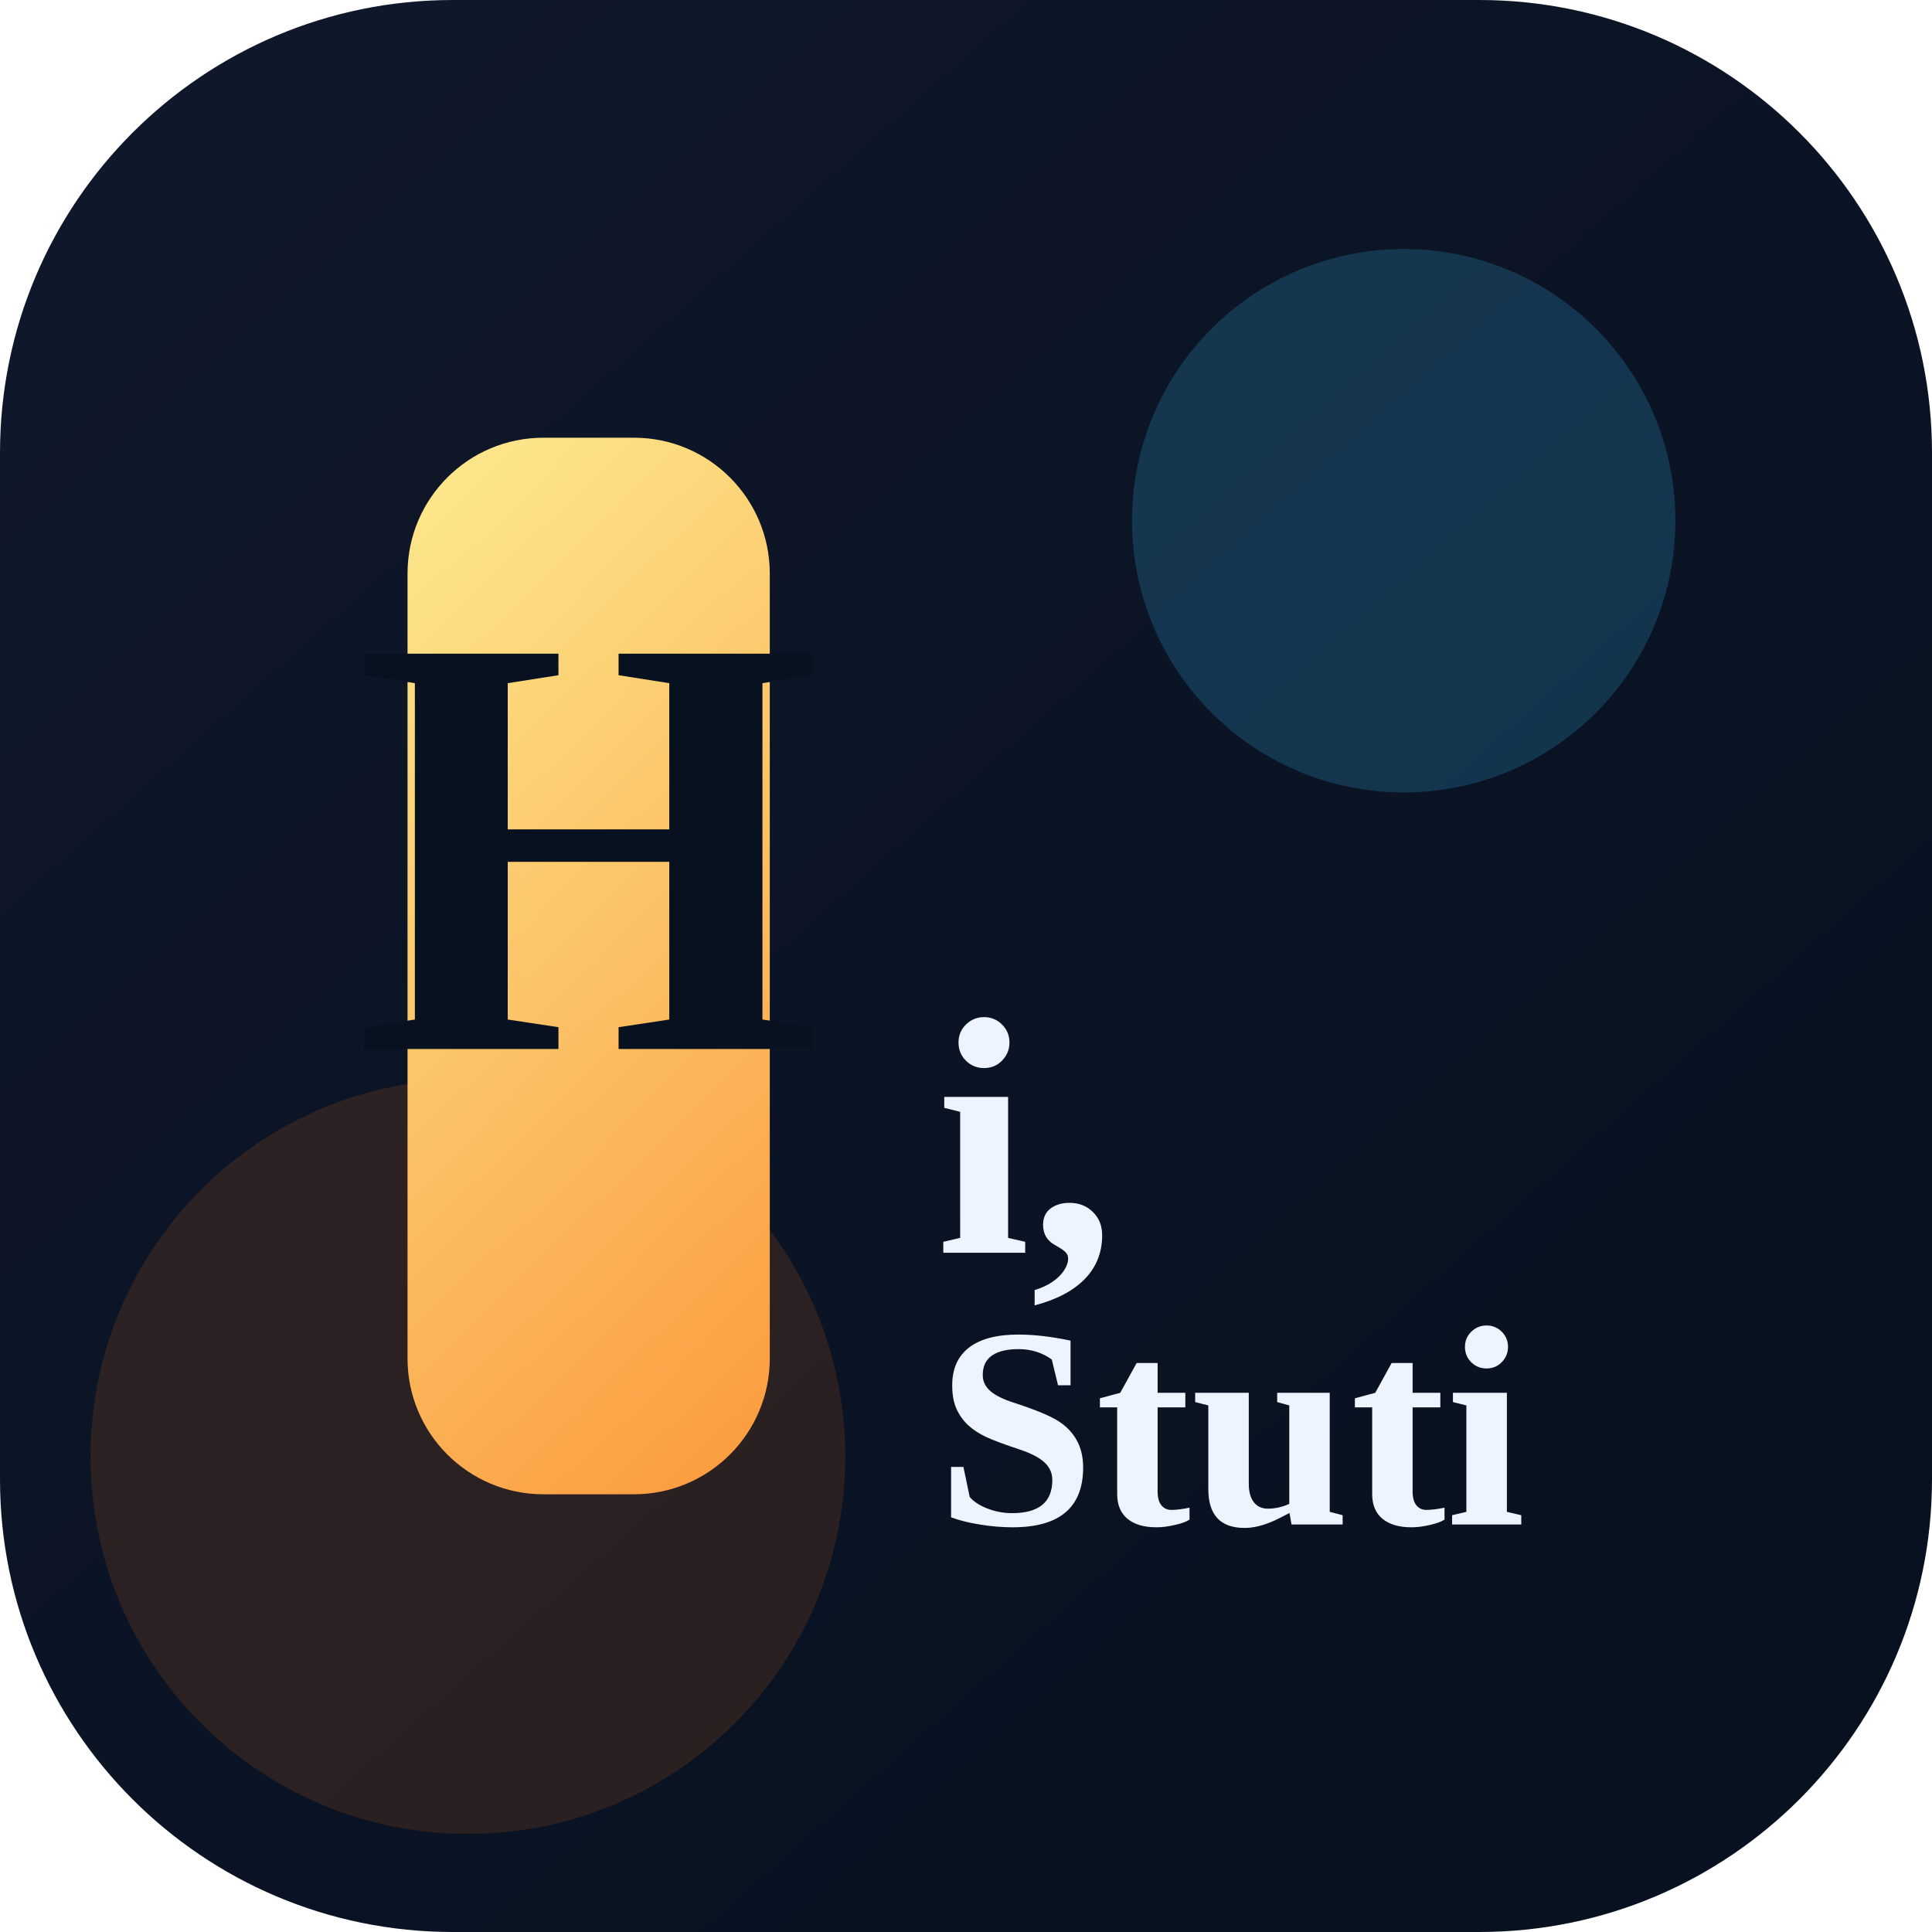
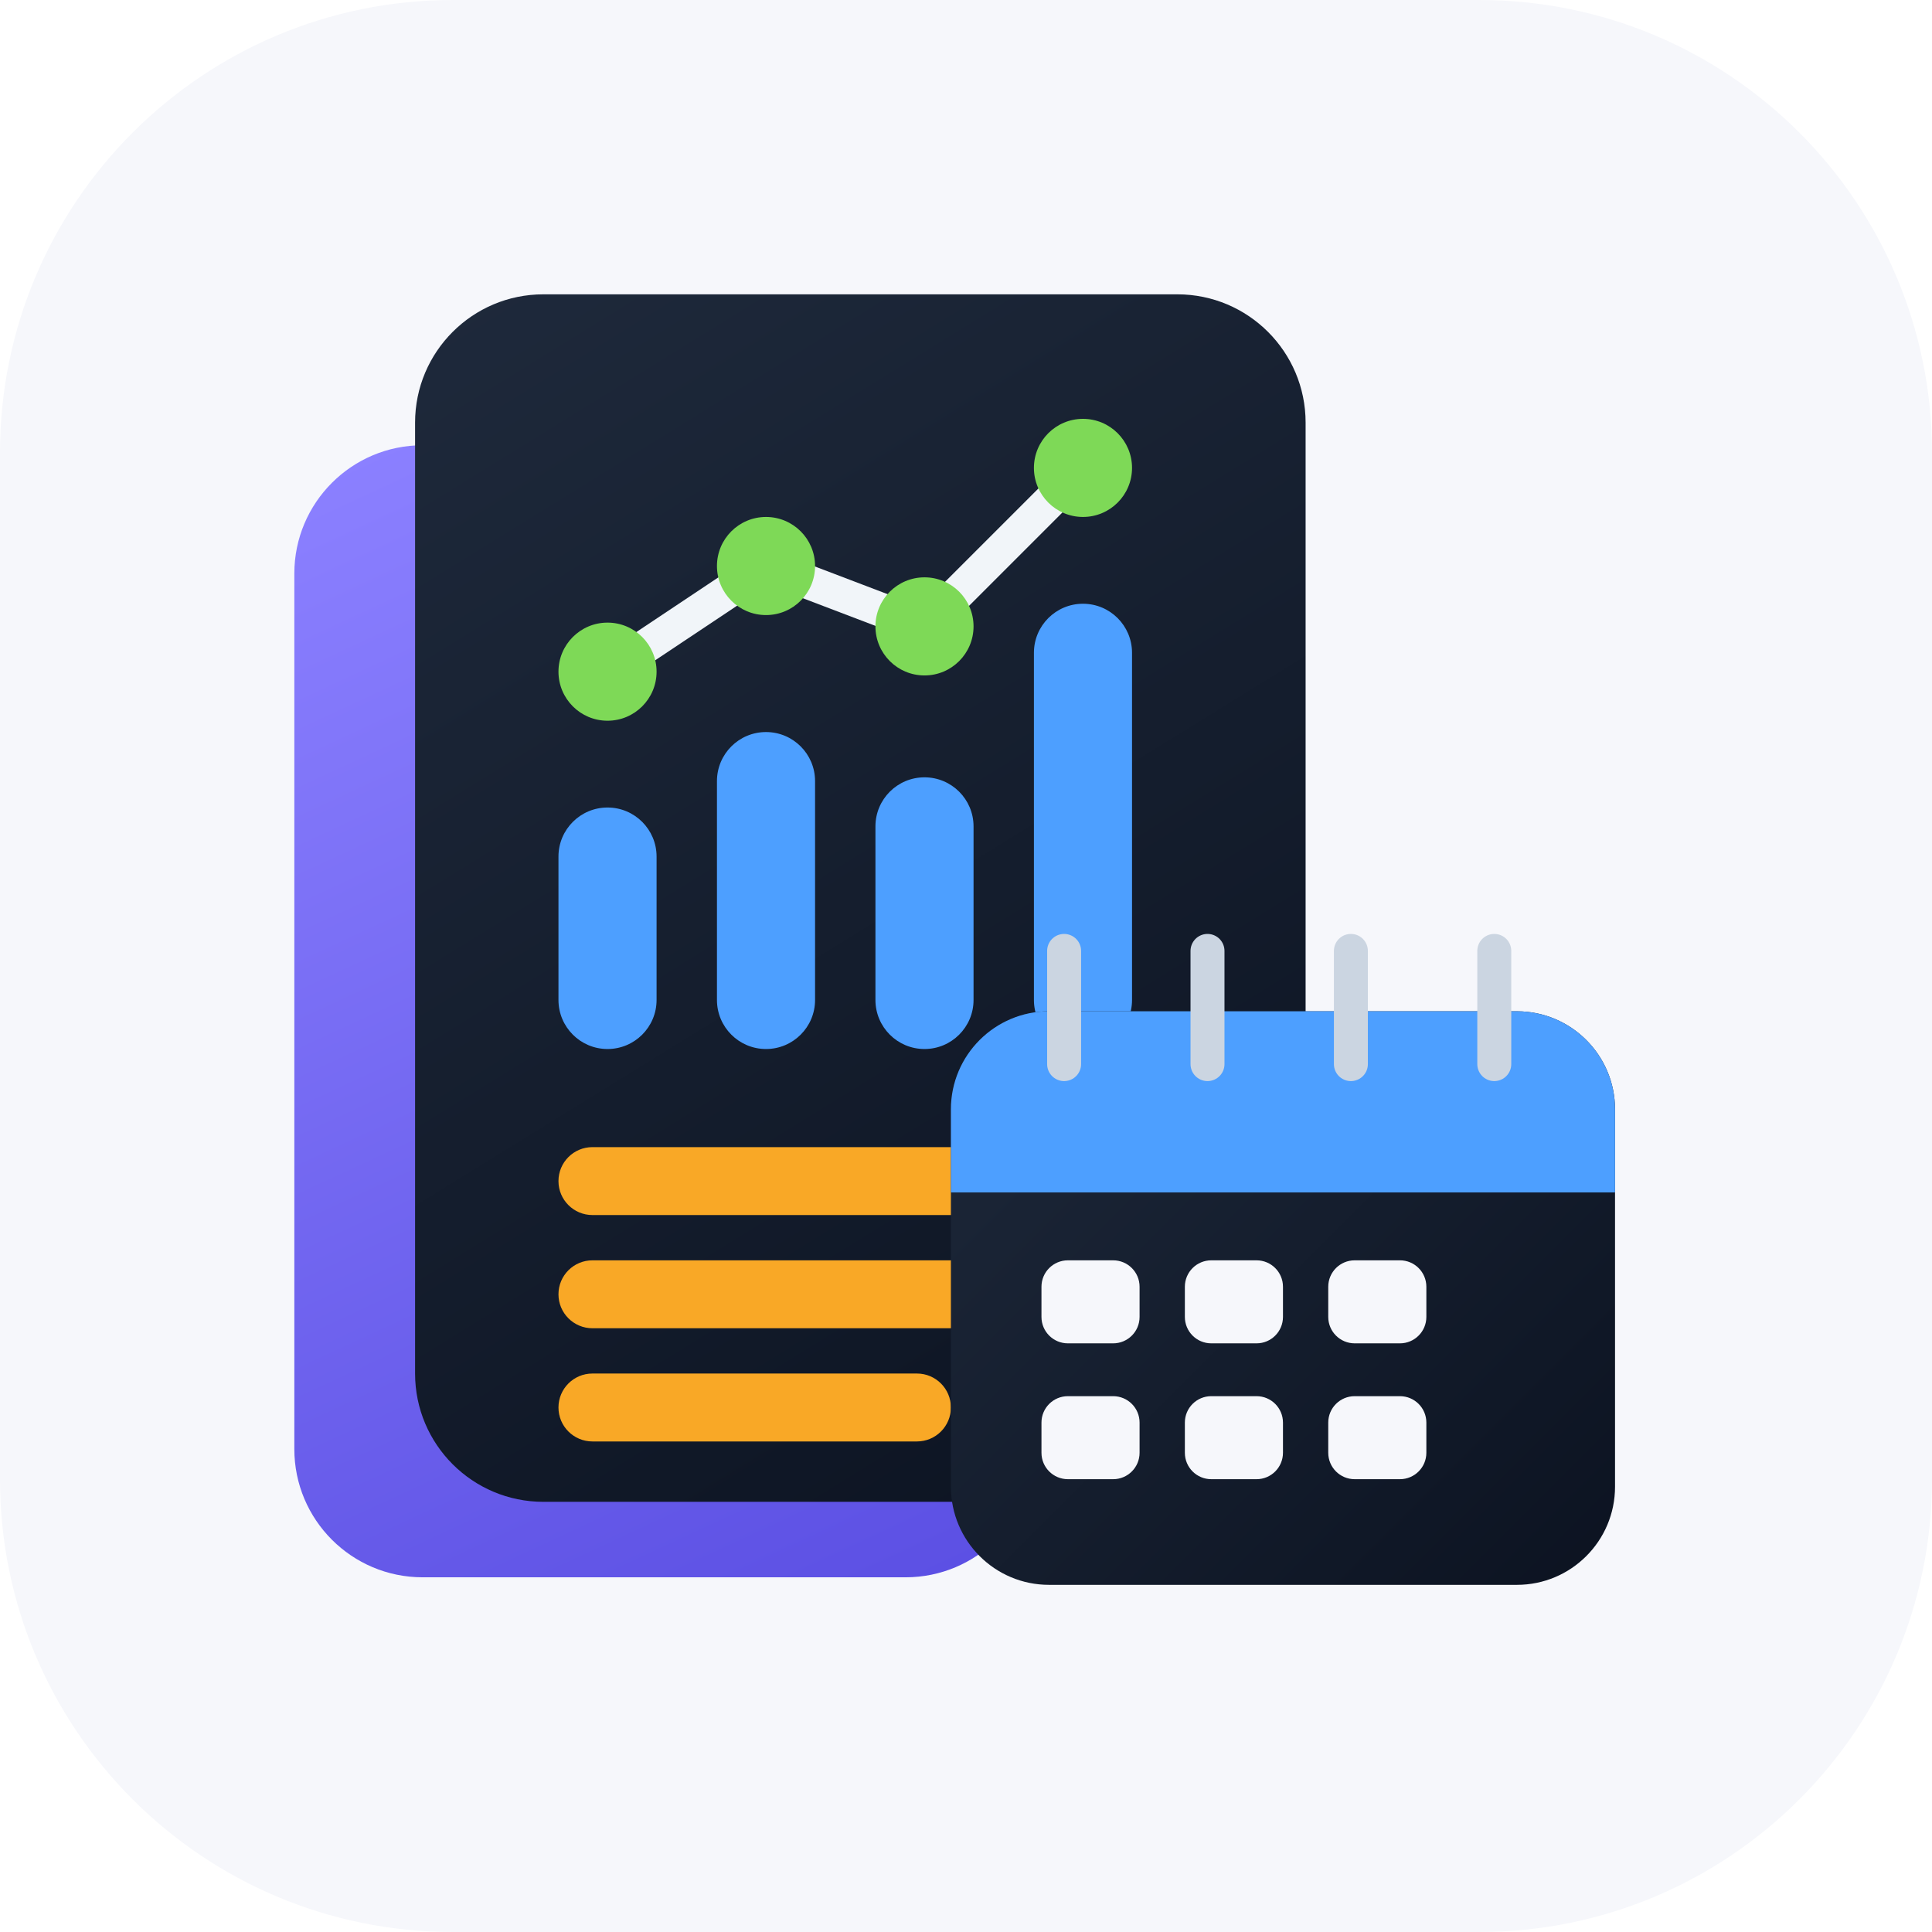
- <svg xmlns="http://www.w3.org/2000/svg" width="512" height="512" viewBox="0 0 512 512" role="img" aria-label="Hi Stuti app icon">
+ <svg xmlns="http://www.w3.org/2000/svg" width="512" height="512" viewBox="0 0 512 512" role="img" aria-label="Weekly Report">
  <defs>
-     <linearGradient id="bg" x1="64" y1="40" x2="448" y2="472" gradientUnits="userSpaceOnUse">
-       <stop stop-color="#0f172a" />
-       <stop offset="1" stop-color="#07111f" />
+     <linearGradient id="sheet" x1="150" y1="60" x2="360" y2="400" gradientUnits="userSpaceOnUse">
+       <stop stop-color="#1e293b" />
+       <stop offset="1" stop-color="#0b1220" />
    </linearGradient>
-     <linearGradient id="accent" x1="124" y1="120" x2="388" y2="392" gradientUnits="userSpaceOnUse">
-       <stop stop-color="#fde68a" />
-       <stop offset="1" stop-color="#f97316" />
+     <linearGradient id="back" x1="96" y1="120" x2="240" y2="430" gradientUnits="userSpaceOnUse">
+       <stop stop-color="#8b80ff" />
+       <stop offset="1" stop-color="#5b4fe3" />
+     </linearGradient>
+     <linearGradient id="cal" x1="250" y1="250" x2="430" y2="430" gradientUnits="userSpaceOnUse">
+       <stop stop-color="#1e293b" />
+       <stop offset="1" stop-color="#0b1220" />
    </linearGradient>
  </defs>
-   <rect width="512" height="512" rx="120" fill="url(#bg)" />
-   <circle cx="372" cy="138" r="72" fill="#38bdf8" fill-opacity="0.2" />
-   <circle cx="124" cy="386" r="100" fill="#f97316" fill-opacity="0.14" />
-   <rect x="108" y="116" width="96" height="280" rx="36" fill="url(#accent)" />
-   <text x="156" y="278" text-anchor="middle" font-family="Georgia, 'Times New Roman', serif" font-size="160" font-weight="700" fill="#07111f">H</text>
-   <text x="248" y="332" font-family="Georgia, 'Times New Roman', serif" font-size="90" font-weight="700" fill="#eef4ff">i,</text>
-   <text x="248" y="404" font-family="Georgia, 'Times New Roman', serif" font-size="76" font-weight="700" fill="#eef4ff">Stuti</text>
+   <rect width="512" height="512" rx="120" fill="#f6f7fb" />
+   <rect x="78" y="118" width="196" height="300" rx="34" fill="url(#back)" />
+   <rect x="110" y="78" width="236" height="320" rx="34" fill="url(#sheet)" />
+   <g fill="#4d9fff">
+     <rect x="148" y="214" width="26" height="64" rx="13" />
+     <rect x="190" y="194" width="26" height="84" rx="13" />
+     <rect x="232" y="206" width="26" height="72" rx="13" />
+     <rect x="274" y="160" width="26" height="118" rx="13" />
+   </g>
+   <polyline points="161,178 203,150 245,166 287,124" fill="none" stroke="#f1f5f9" stroke-width="9" stroke-linecap="round" stroke-linejoin="round" />
+   <g fill="#7ed957">
+     <circle cx="161" cy="178" r="13" />
+     <circle cx="203" cy="150" r="13" />
+     <circle cx="245" cy="166" r="13" />
+     <circle cx="287" cy="124" r="13" />
+   </g>
+   <g fill="#f9a826">
+     <rect x="148" y="304" width="152" height="18" rx="9" />
+     <rect x="148" y="334" width="152" height="18" rx="9" />
+     <rect x="148" y="364" width="104" height="18" rx="9" />
+   </g>
+   <rect x="252" y="268" width="176" height="152" rx="26" fill="url(#cal)" />
+   <path d="M252 294a26 26 0 0 1 26-26h124a26 26 0 0 1 26 26v22H252z" fill="#4d9fff" />
+   <g fill="#f6f7fb">
+     <rect x="276" y="334" width="26" height="22" rx="7" />
+     <rect x="314" y="334" width="26" height="22" rx="7" />
+     <rect x="352" y="334" width="26" height="22" rx="7" />
+     <rect x="276" y="370" width="26" height="22" rx="7" />
+     <rect x="314" y="370" width="26" height="22" rx="7" />
+     <rect x="352" y="370" width="26" height="22" rx="7" />
+   </g>
+   <g fill="none" stroke="#cbd5e1" stroke-width="9" stroke-linecap="round">
+     <path d="M282 252v30" />
+     <path d="M320 252v30" />
+     <path d="M358 252v30" />
+     <path d="M396 252v30" />
+   </g>
</svg>
